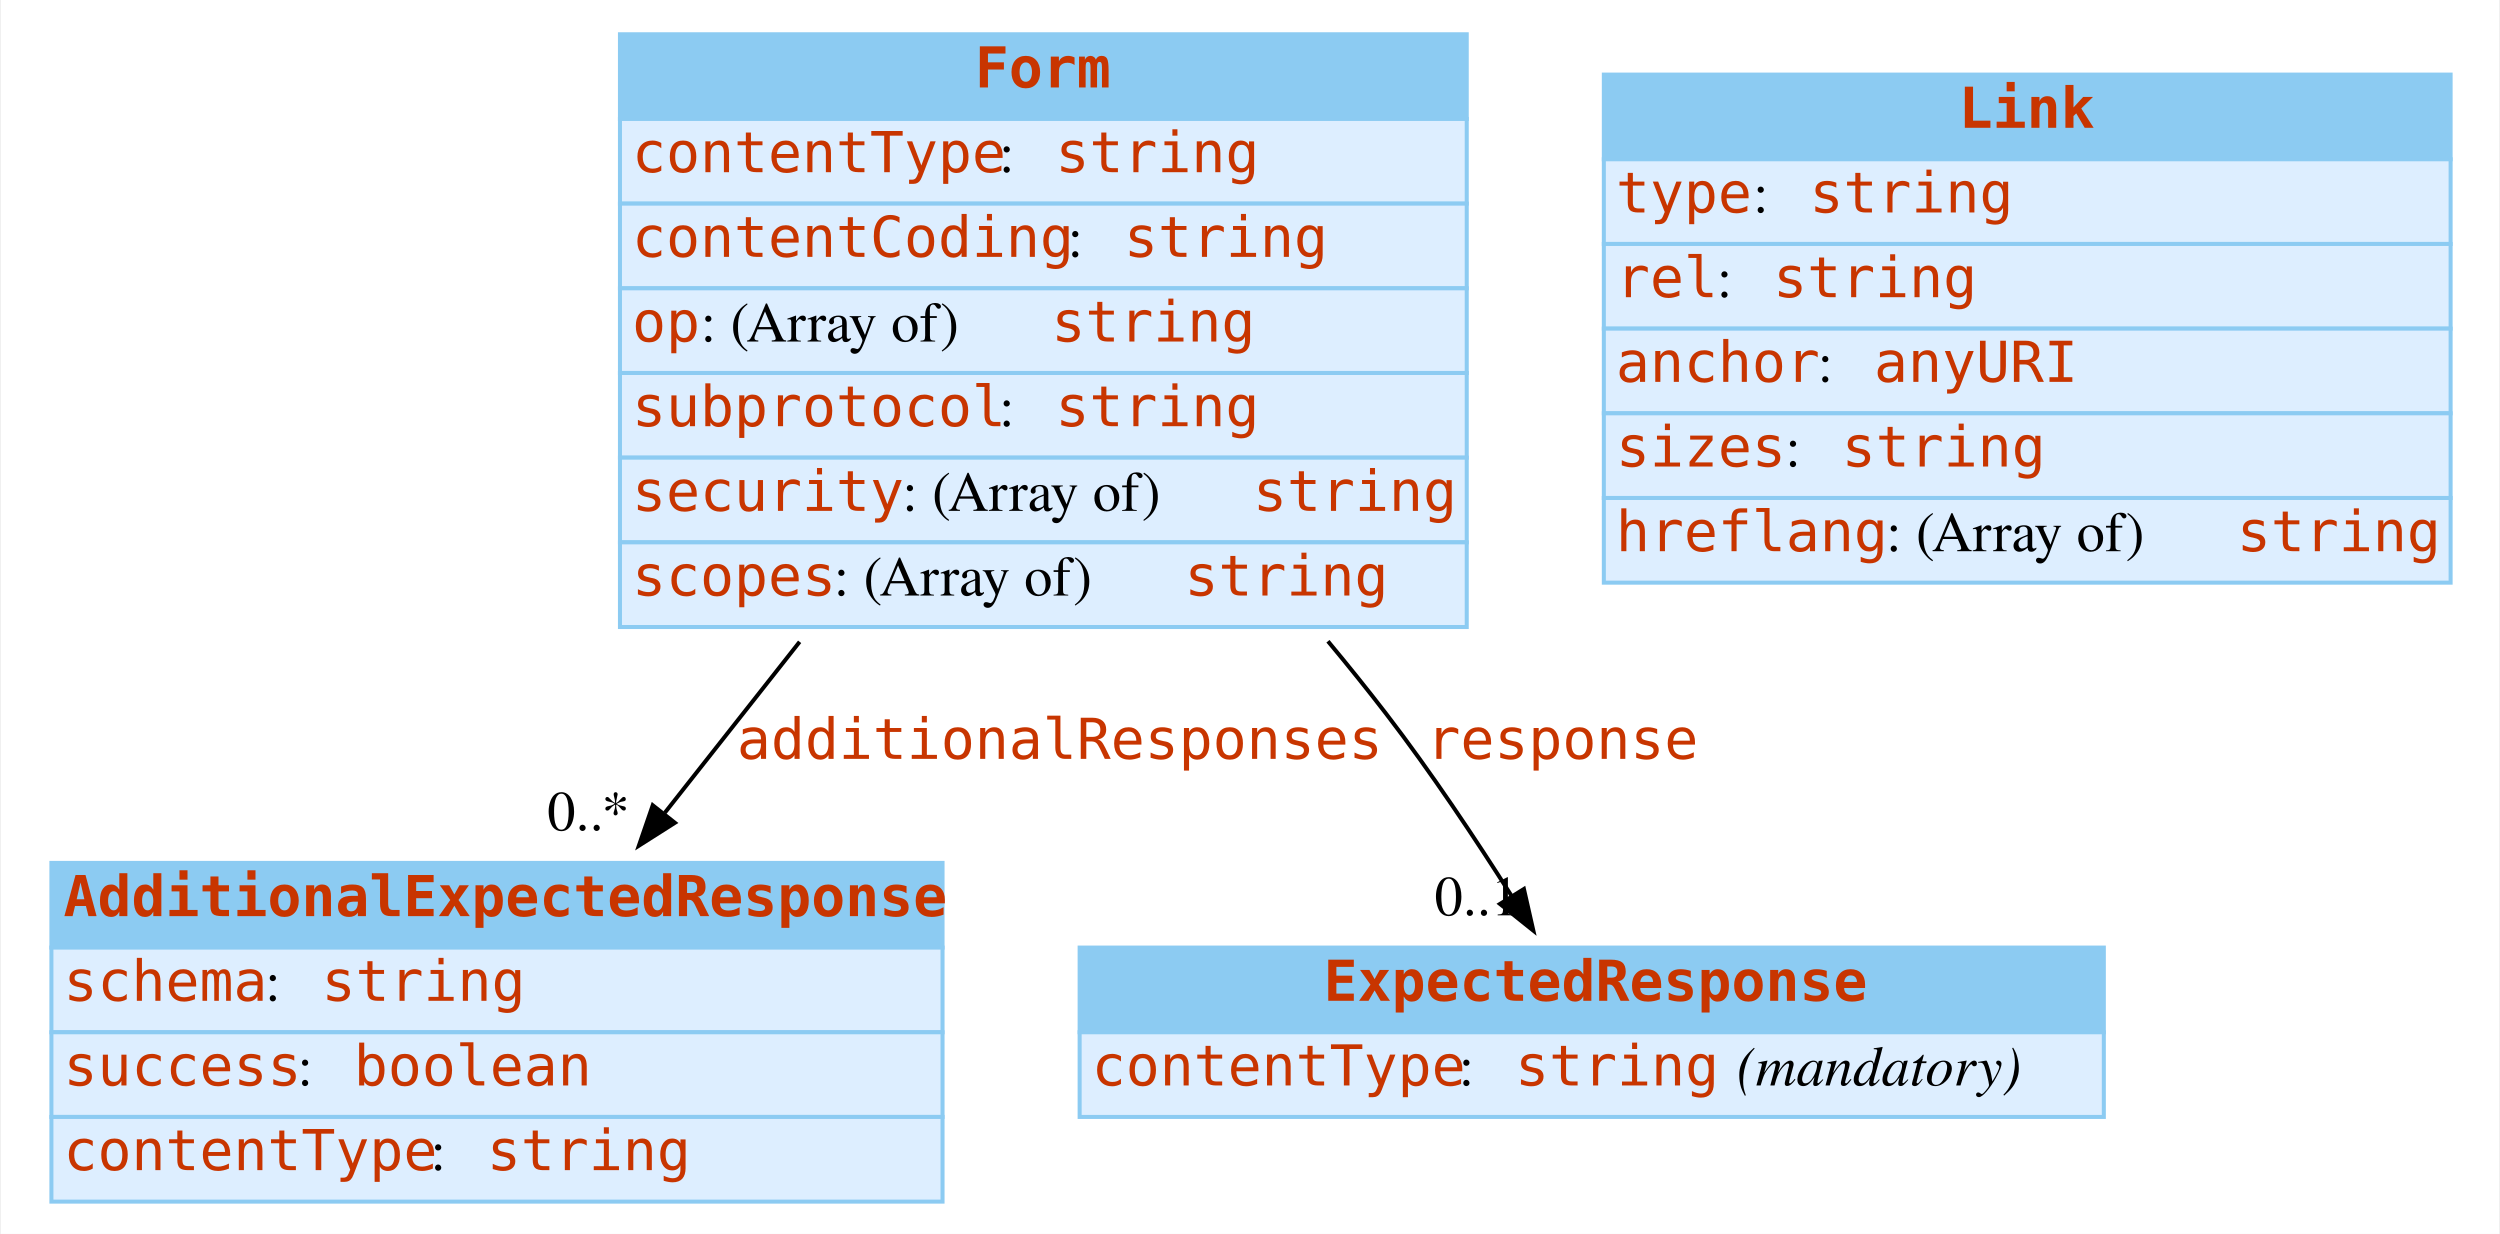
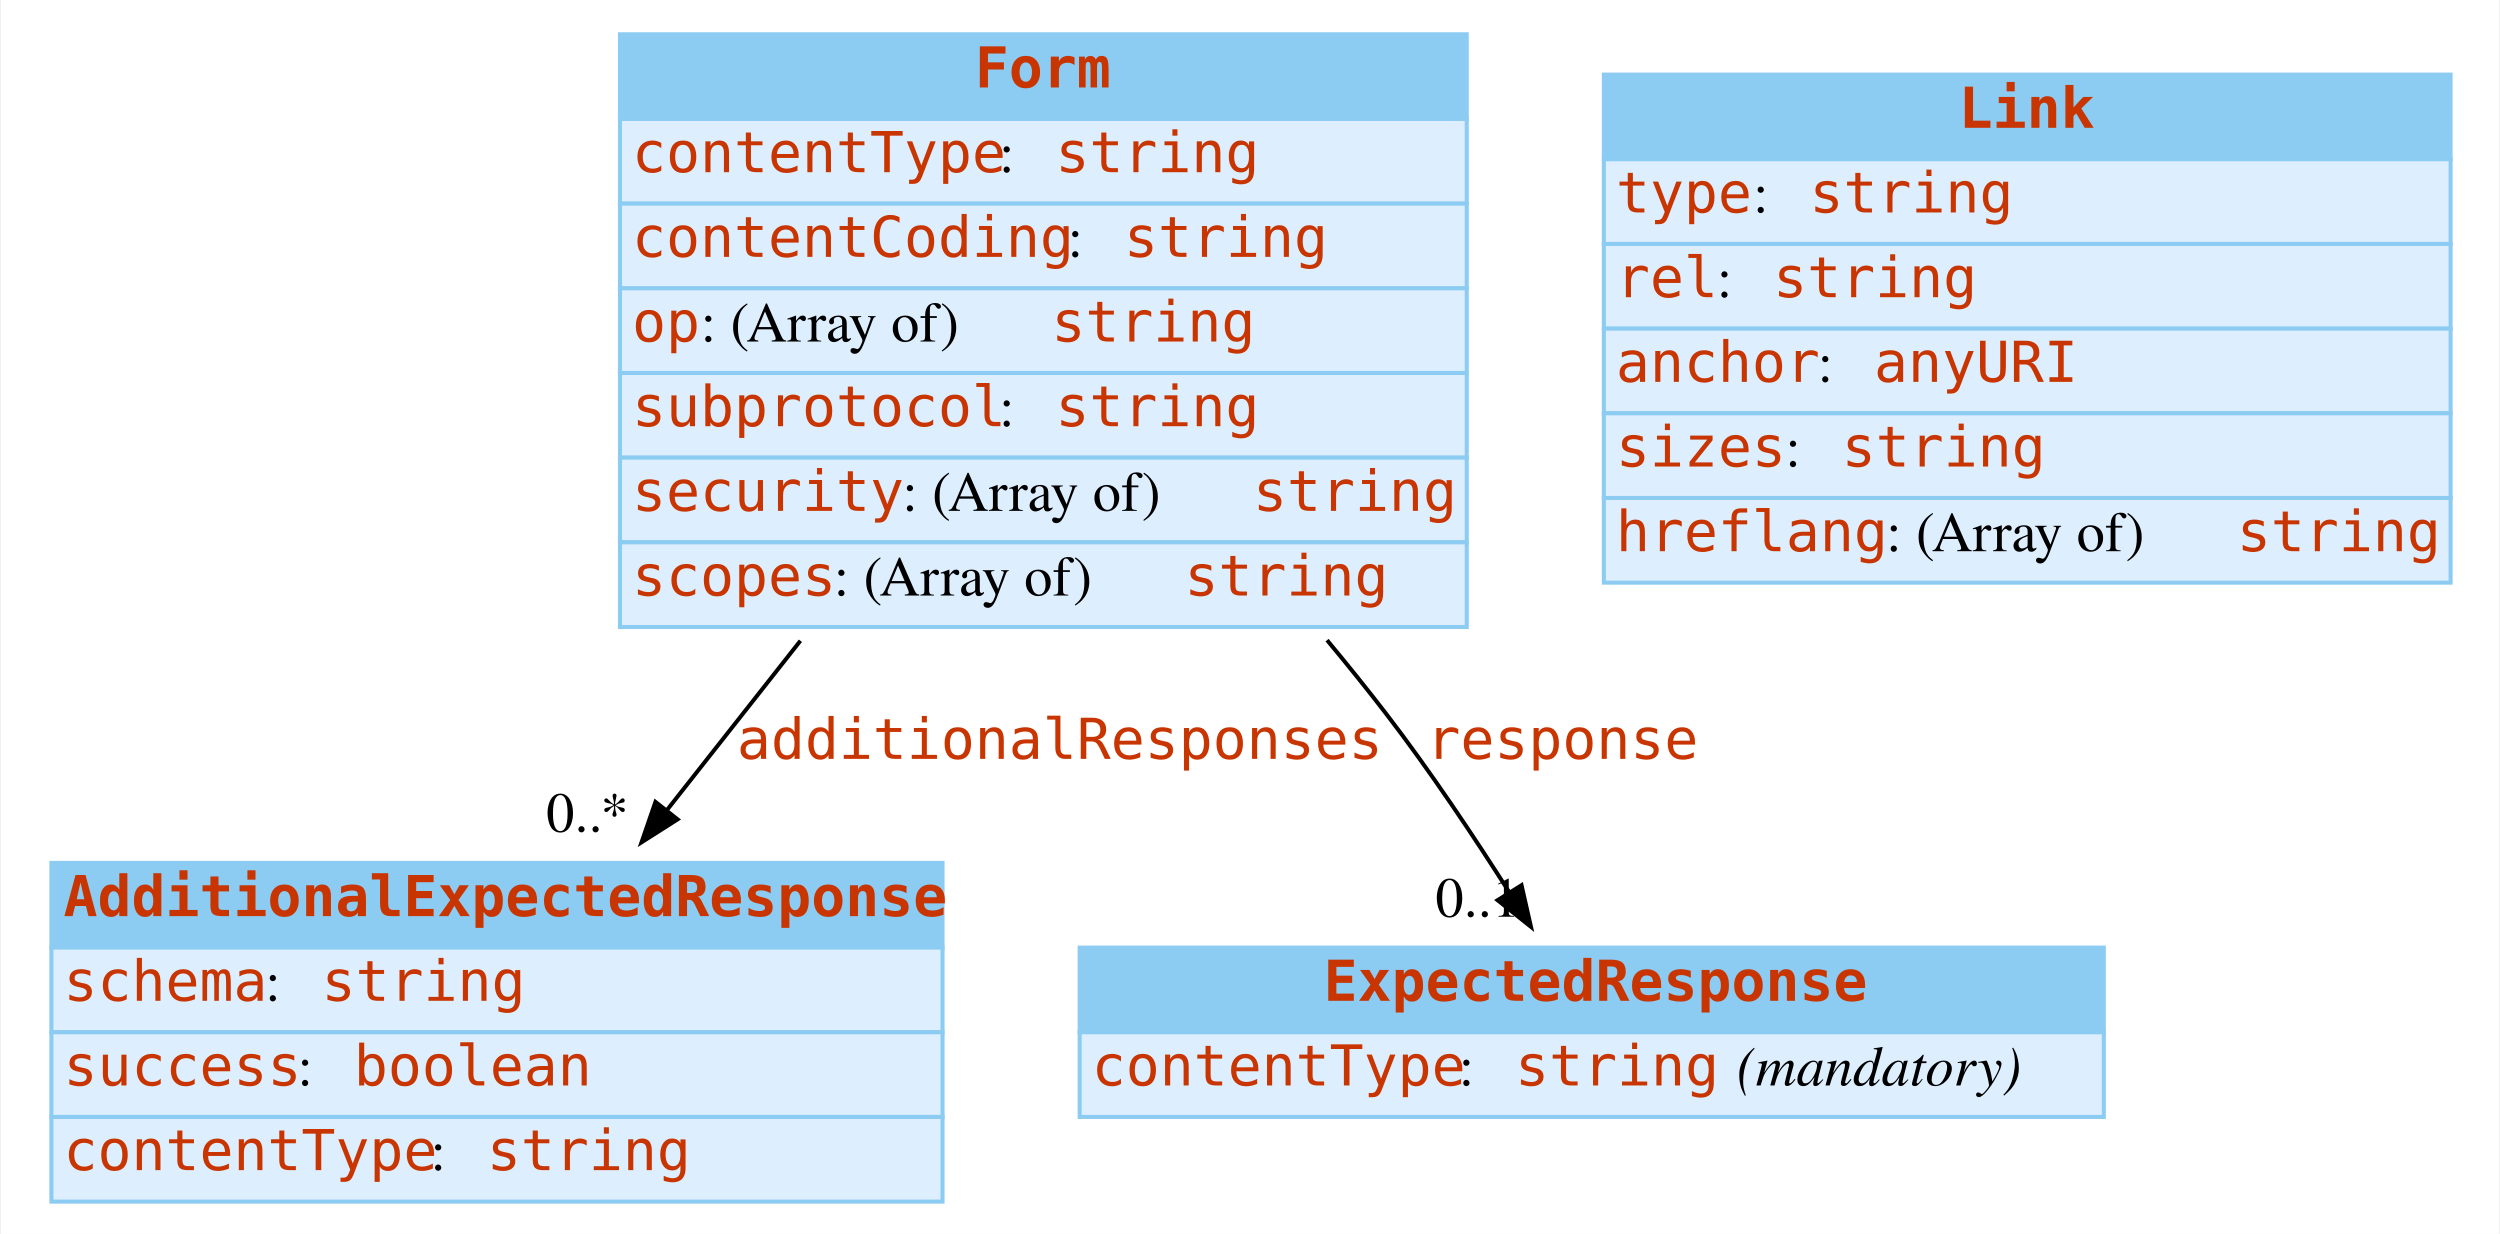
<svg xmlns="http://www.w3.org/2000/svg" width="620pt" height="306pt" viewBox="0.00 0.00 619.50 306.00">
  <g id="graph0" class="graph" transform="scale(1 1) rotate(0) translate(4 302)">
    <polygon fill="white" stroke="none" points="-4,4 -4,-302 615.5,-302 615.5,4 -4,4" />
    <g id="node1" class="node">
      <polygon fill="#8ccbf2" stroke="none" points="8.5,-67 8.5,-88 229.5,-88 229.5,-67 8.5,-67" />
      <polygon fill="none" stroke="#8ccbf2" points="8.5,-67 8.5,-88 229.5,-88 229.5,-67 8.5,-67" />
      <text text-anchor="start" x="11.5" y="-74.8" font-family="mono" font-weight="bold" font-size="14.00" fill="#c83500">AdditionalExpectedResponse</text>
      <polygon fill="#ddeeff" stroke="none" points="8.5,-46 8.5,-67 229.5,-67 229.5,-46 8.5,-46" />
      <polygon fill="none" stroke="#8ccbf2" points="8.5,-46 8.5,-67 229.5,-67 229.5,-46 8.5,-46" />
      <text text-anchor="start" x="11.5" y="-53.8" font-family="mono" font-size="14.00" fill="#c83500">schema</text>
      <text text-anchor="start" x="61.5" y="-53.8" font-family="Times,serif" font-size="14.00"> : </text>
      <text text-anchor="start" x="75.5" y="-53.8" font-family="mono" font-size="14.00" fill="#c83500">string</text>
      <polygon fill="#ddeeff" stroke="none" points="8.5,-25 8.5,-46 229.5,-46 229.5,-25 8.5,-25" />
      <polygon fill="none" stroke="#8ccbf2" points="8.5,-25 8.5,-46 229.5,-46 229.5,-25 8.5,-25" />
      <text text-anchor="start" x="11.5" y="-32.8" font-family="mono" font-size="14.00" fill="#c83500">success</text>
      <text text-anchor="start" x="69.5" y="-32.8" font-family="Times,serif" font-size="14.00"> : </text>
      <text text-anchor="start" x="83.5" y="-32.8" font-family="mono" font-size="14.00" fill="#c83500">boolean</text>
      <polygon fill="#ddeeff" stroke="none" points="8.5,-4 8.5,-25 229.5,-25 229.5,-4 8.5,-4" />
      <polygon fill="none" stroke="#8ccbf2" points="8.5,-4 8.5,-25 229.5,-25 229.5,-4 8.5,-4" />
      <text text-anchor="start" x="11.5" y="-11.8" font-family="mono" font-size="14.00" fill="#c83500">contentType</text>
      <text text-anchor="start" x="102.5" y="-11.8" font-family="Times,serif" font-size="14.00"> : </text>
      <text text-anchor="start" x="116.5" y="-11.8" font-family="mono" font-size="14.00" fill="#c83500">string</text>
    </g>
    <g id="node2" class="node">
      <polygon fill="#8ccbf2" stroke="none" points="263.5,-46 263.5,-67 517.5,-67 517.5,-46 263.5,-46" />
      <polygon fill="none" stroke="#8ccbf2" points="263.5,-46 263.5,-67 517.5,-67 517.5,-46 263.5,-46" />
      <text text-anchor="start" x="324" y="-53.8" font-family="mono" font-weight="bold" font-size="14.00" fill="#c83500">ExpectedResponse</text>
      <polygon fill="#ddeeff" stroke="none" points="263.5,-25 263.5,-46 517.5,-46 517.5,-25 263.5,-25" />
      <polygon fill="none" stroke="#8ccbf2" points="263.5,-25 263.5,-46 517.5,-46 517.5,-25 263.5,-25" />
      <text text-anchor="start" x="266.5" y="-32.8" font-family="mono" font-size="14.00" fill="#c83500">contentType</text>
      <text text-anchor="start" x="357.5" y="-32.8" font-family="Times,serif" font-size="14.00"> : </text>
      <text text-anchor="start" x="371.5" y="-32.8" font-family="mono" font-size="14.00" fill="#c83500">string</text>
      <text text-anchor="start" x="421.5" y="-32.8" font-family="Times,serif" font-size="14.00"> </text>
      <text text-anchor="start" x="426.5" y="-32.8" font-family="Times,serif" font-style="italic" font-size="14.00">(mandatory)</text>
    </g>
    <g id="node3" class="node">
      <polygon fill="#8ccbf2" stroke="none" points="149.5,-272.5 149.5,-293.5 359.5,-293.5 359.5,-272.5 149.5,-272.5" />
      <polygon fill="none" stroke="#8ccbf2" points="149.5,-272.5 149.5,-293.5 359.5,-293.5 359.5,-272.5 149.5,-272.5" />
      <text text-anchor="start" x="237.5" y="-280.3" font-family="mono" font-weight="bold" font-size="14.00" fill="#c83500">Form</text>
      <polygon fill="#ddeeff" stroke="none" points="149.5,-251.5 149.5,-272.5 359.5,-272.5 359.5,-251.5 149.5,-251.5" />
      <polygon fill="none" stroke="#8ccbf2" points="149.5,-251.5 149.5,-272.5 359.5,-272.5 359.5,-251.5 149.5,-251.5" />
      <text text-anchor="start" x="152.5" y="-259.3" font-family="mono" font-size="14.00" fill="#c83500">contentType</text>
      <text text-anchor="start" x="243.5" y="-259.3" font-family="Times,serif" font-size="14.00"> : </text>
      <text text-anchor="start" x="257.5" y="-259.3" font-family="mono" font-size="14.00" fill="#c83500">string</text>
      <polygon fill="#ddeeff" stroke="none" points="149.5,-230.5 149.5,-251.5 359.5,-251.5 359.5,-230.5 149.5,-230.5" />
      <polygon fill="none" stroke="#8ccbf2" points="149.5,-230.5 149.5,-251.5 359.5,-251.5 359.5,-230.5 149.5,-230.5" />
      <text text-anchor="start" x="152.5" y="-238.3" font-family="mono" font-size="14.00" fill="#c83500">contentCoding</text>
      <text text-anchor="start" x="260.5" y="-238.3" font-family="Times,serif" font-size="14.00"> : </text>
      <text text-anchor="start" x="274.5" y="-238.3" font-family="mono" font-size="14.00" fill="#c83500">string</text>
      <polygon fill="#ddeeff" stroke="none" points="149.5,-209.5 149.5,-230.5 359.5,-230.5 359.5,-209.5 149.5,-209.5" />
      <polygon fill="none" stroke="#8ccbf2" points="149.5,-209.5 149.5,-230.5 359.5,-230.5 359.5,-209.5 149.5,-209.5" />
      <text text-anchor="start" x="152.5" y="-217.3" font-family="mono" font-size="14.00" fill="#c83500">op</text>
      <text text-anchor="start" x="169.5" y="-217.3" font-family="Times,serif" font-size="14.00"> : (Array of) </text>
      <text text-anchor="start" x="256.5" y="-217.3" font-family="mono" font-size="14.00" fill="#c83500">string</text>
      <polygon fill="#ddeeff" stroke="none" points="149.5,-188.5 149.5,-209.5 359.5,-209.5 359.5,-188.5 149.5,-188.5" />
      <polygon fill="none" stroke="#8ccbf2" points="149.5,-188.5 149.5,-209.5 359.5,-209.5 359.5,-188.5 149.5,-188.5" />
      <text text-anchor="start" x="152.5" y="-196.3" font-family="mono" font-size="14.00" fill="#c83500">subprotocol</text>
      <text text-anchor="start" x="243.5" y="-196.3" font-family="Times,serif" font-size="14.00"> : </text>
      <text text-anchor="start" x="257.5" y="-196.3" font-family="mono" font-size="14.00" fill="#c83500">string</text>
      <polygon fill="#ddeeff" stroke="none" points="149.5,-167.5 149.5,-188.5 359.5,-188.5 359.5,-167.5 149.5,-167.5" />
      <polygon fill="none" stroke="#8ccbf2" points="149.5,-167.5 149.5,-188.5 359.5,-188.5 359.5,-167.5 149.5,-167.5" />
      <text text-anchor="start" x="152.5" y="-175.3" font-family="mono" font-size="14.00" fill="#c83500">security</text>
      <text text-anchor="start" x="219.5" y="-175.3" font-family="Times,serif" font-size="14.00"> : (Array of) </text>
      <text text-anchor="start" x="306.5" y="-175.3" font-family="mono" font-size="14.00" fill="#c83500">string</text>
      <polygon fill="#ddeeff" stroke="none" points="149.5,-146.5 149.5,-167.5 359.5,-167.5 359.5,-146.5 149.5,-146.5" />
      <polygon fill="none" stroke="#8ccbf2" points="149.5,-146.5 149.5,-167.5 359.5,-167.5 359.5,-146.5 149.5,-146.5" />
      <text text-anchor="start" x="152.5" y="-154.3" font-family="mono" font-size="14.00" fill="#c83500">scopes</text>
      <text text-anchor="start" x="202.5" y="-154.3" font-family="Times,serif" font-size="14.00"> : (Array of) </text>
      <text text-anchor="start" x="289.5" y="-154.3" font-family="mono" font-size="14.00" fill="#c83500">string</text>
    </g>
    <g id="edge1" class="edge">
-       <path fill="none" stroke="black" d="M194.06,-142.83C182.78,-128.53 171.22,-113.86 160.64,-100.45" />
-       <polygon fill="black" stroke="black" points="163.13,-97.95 154.19,-92.27 157.63,-102.29 163.13,-97.95" />
+       <path fill="none" stroke="black" d="M194.25,-143.09C183.06,-128.88 171.57,-114.32 161.04,-100.96" />
+       <polygon fill="black" stroke="black" points="163.79,-98.8 154.85,-93.11 158.3,-103.13 163.79,-98.8" />
      <text text-anchor="start" x="178.5" y="-113.8" font-family="mono" font-size="14.00" fill="#c83500">additionalResponses</text>
-       <text text-anchor="middle" x="141.69" y="-96.07" font-family="Times,serif" font-size="14.00">0..*</text>
+       <text text-anchor="middle" x="141.42" y="-95.72" font-family="Times,serif" font-size="14.00">0..*</text>
    </g>
    <g id="edge2" class="edge">
-       <path fill="none" stroke="black" d="M325.08,-142.97C330.07,-136.98 334.92,-130.95 339.5,-125 350.53,-110.66 361.65,-93.97 370.68,-79.72" />
-       <polygon fill="black" stroke="black" points="373.68,-81.53 376.02,-71.2 367.74,-77.82 373.68,-81.53" />
+       <path fill="none" stroke="black" d="M324.86,-143.24C329.92,-137.16 334.86,-131.03 339.5,-125 350.4,-110.83 361.39,-94.36 370.37,-80.22" />
+       <polygon fill="black" stroke="black" points="373.09,-82.47 375.43,-72.14 367.15,-78.75 373.09,-82.47" />
      <text text-anchor="start" x="349.5" y="-113.8" font-family="mono" font-size="14.00" fill="#c83500">response</text>
-       <text text-anchor="middle" x="362.02" y="-75" font-family="Times,serif" font-size="14.00">0..1</text>
+       <text text-anchor="middle" x="362.23" y="-74.65" font-family="Times,serif" font-size="14.00">0..1</text>
    </g>
    <g id="node4" class="node">
      <polygon fill="#8ccbf2" stroke="none" points="393.5,-262.5 393.5,-283.5 603.5,-283.5 603.5,-262.5 393.5,-262.5" />
      <polygon fill="none" stroke="#8ccbf2" points="393.5,-262.5 393.5,-283.5 603.5,-283.5 603.5,-262.5 393.5,-262.5" />
      <text text-anchor="start" x="481.5" y="-270.3" font-family="mono" font-weight="bold" font-size="14.00" fill="#c83500">Link</text>
      <polygon fill="#ddeeff" stroke="none" points="393.5,-241.5 393.5,-262.5 603.5,-262.5 603.5,-241.5 393.5,-241.5" />
      <polygon fill="none" stroke="#8ccbf2" points="393.5,-241.5 393.5,-262.5 603.5,-262.5 603.5,-241.5 393.5,-241.5" />
      <text text-anchor="start" x="396.5" y="-249.3" font-family="mono" font-size="14.00" fill="#c83500">type</text>
      <text text-anchor="start" x="430.5" y="-249.3" font-family="Times,serif" font-size="14.00"> : </text>
      <text text-anchor="start" x="444.5" y="-249.3" font-family="mono" font-size="14.00" fill="#c83500">string</text>
      <polygon fill="#ddeeff" stroke="none" points="393.5,-220.5 393.5,-241.5 603.5,-241.5 603.5,-220.5 393.5,-220.5" />
      <polygon fill="none" stroke="#8ccbf2" points="393.5,-220.5 393.5,-241.5 603.5,-241.5 603.5,-220.5 393.5,-220.5" />
      <text text-anchor="start" x="396.5" y="-228.3" font-family="mono" font-size="14.00" fill="#c83500">rel</text>
      <text text-anchor="start" x="421.5" y="-228.3" font-family="Times,serif" font-size="14.00"> : </text>
      <text text-anchor="start" x="435.5" y="-228.3" font-family="mono" font-size="14.00" fill="#c83500">string</text>
      <polygon fill="#ddeeff" stroke="none" points="393.5,-199.5 393.5,-220.5 603.5,-220.5 603.5,-199.5 393.5,-199.5" />
      <polygon fill="none" stroke="#8ccbf2" points="393.5,-199.5 393.5,-220.5 603.5,-220.5 603.5,-199.5 393.5,-199.5" />
      <text text-anchor="start" x="396.5" y="-207.3" font-family="mono" font-size="14.00" fill="#c83500">anchor</text>
      <text text-anchor="start" x="446.5" y="-207.3" font-family="Times,serif" font-size="14.00"> : </text>
      <text text-anchor="start" x="460.5" y="-207.3" font-family="mono" font-size="14.00" fill="#c83500">anyURI</text>
      <polygon fill="#ddeeff" stroke="none" points="393.5,-178.5 393.5,-199.5 603.5,-199.5 603.5,-178.5 393.5,-178.5" />
      <polygon fill="none" stroke="#8ccbf2" points="393.5,-178.5 393.5,-199.5 603.5,-199.5 603.5,-178.5 393.5,-178.5" />
      <text text-anchor="start" x="396.5" y="-186.3" font-family="mono" font-size="14.00" fill="#c83500">sizes</text>
      <text text-anchor="start" x="438.5" y="-186.3" font-family="Times,serif" font-size="14.00"> : </text>
      <text text-anchor="start" x="452.5" y="-186.3" font-family="mono" font-size="14.00" fill="#c83500">string</text>
      <polygon fill="#ddeeff" stroke="none" points="393.5,-157.5 393.5,-178.5 603.5,-178.5 603.5,-157.5 393.5,-157.5" />
      <polygon fill="none" stroke="#8ccbf2" points="393.5,-157.5 393.5,-178.5 603.5,-178.5 603.5,-157.5 393.5,-157.5" />
      <text text-anchor="start" x="396.5" y="-165.3" font-family="mono" font-size="14.00" fill="#c83500">hreflang</text>
      <text text-anchor="start" x="463.5" y="-165.3" font-family="Times,serif" font-size="14.00"> : (Array of) </text>
      <text text-anchor="start" x="550.5" y="-165.3" font-family="mono" font-size="14.00" fill="#c83500">string</text>
    </g>
  </g>
</svg>
